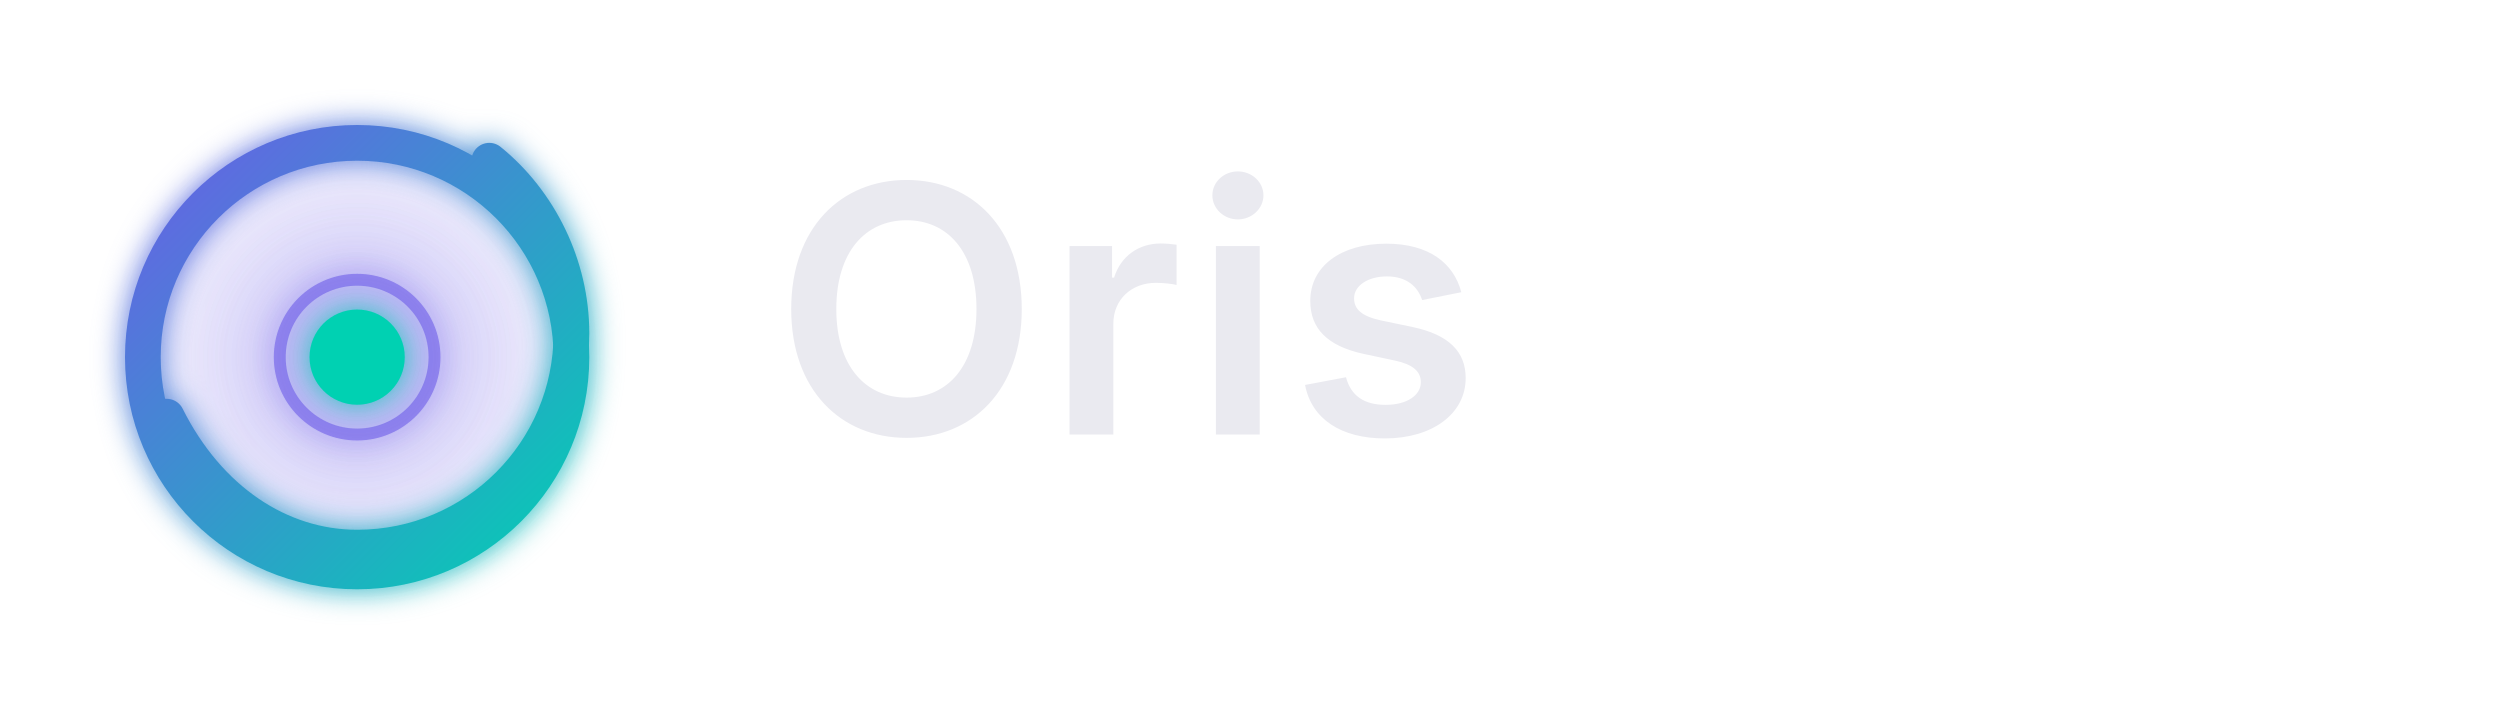
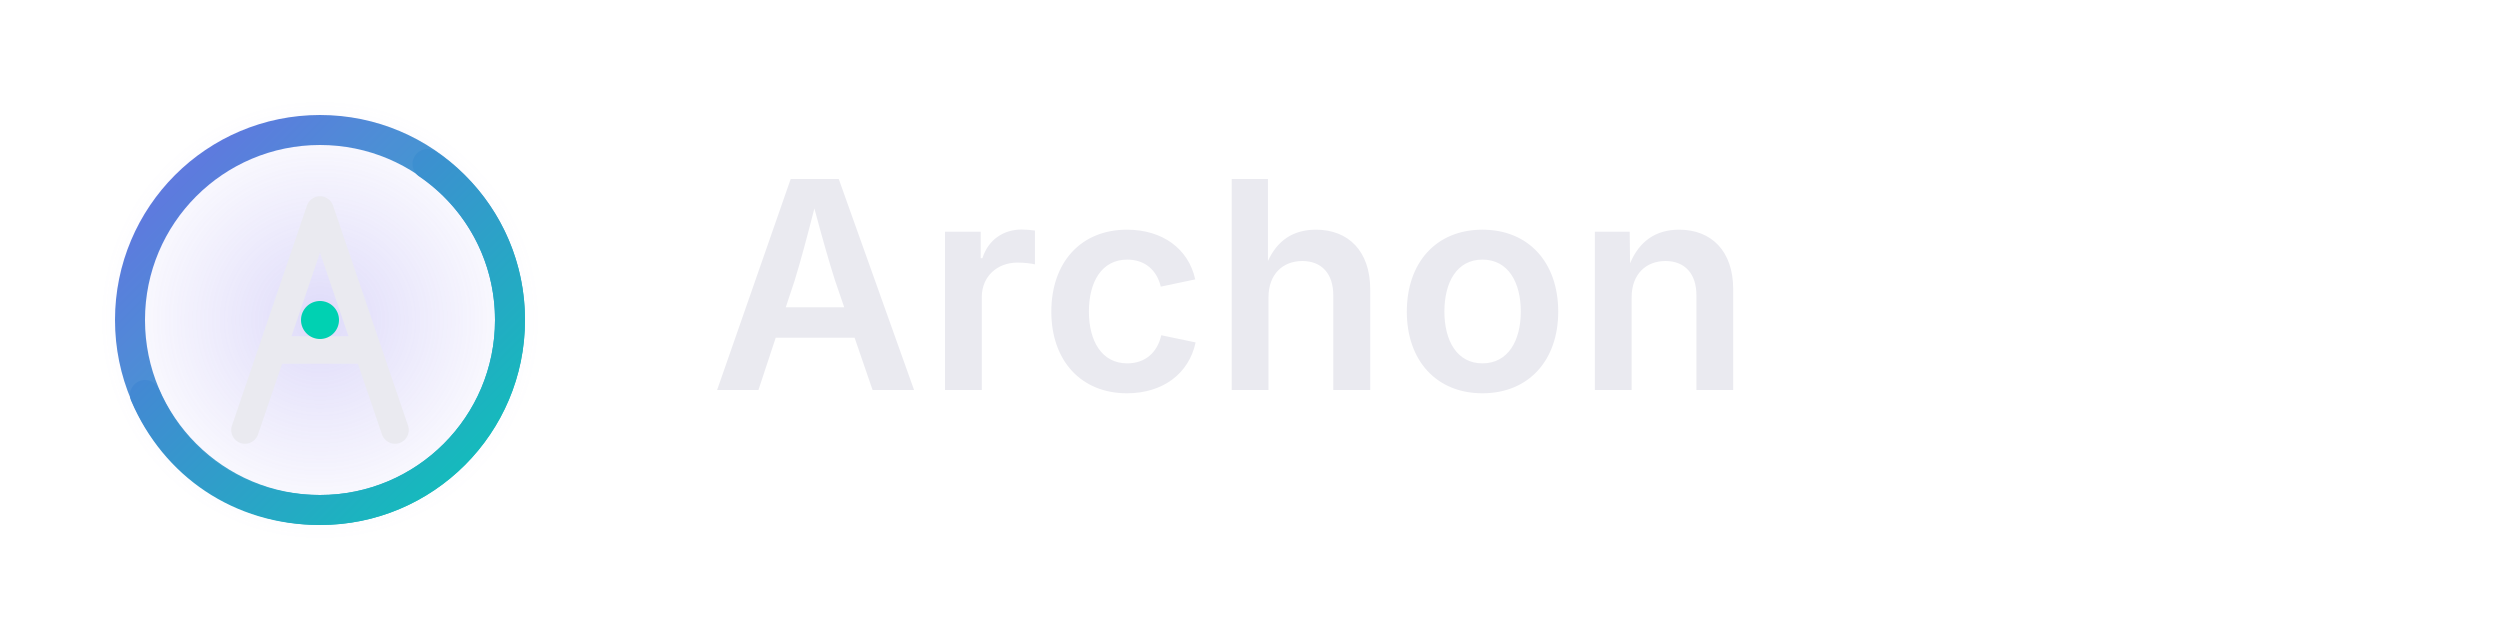
- <svg xmlns="http://www.w3.org/2000/svg" width="420" height="120" viewBox="0 0 420 120" fill="none">
+ <svg xmlns="http://www.w3.org/2000/svg" width="500" height="128" viewBox="0 0 500 128" fill="none">
  <defs>
-     <linearGradient id="orisStroke" x1="22" y1="22" x2="98" y2="98" gradientUnits="userSpaceOnUse">
+     <linearGradient id="archonArcWordmark" x1="16" y1="16" x2="112" y2="112" gradientUnits="userSpaceOnUse">
      <stop stop-color="#6C5CE7" />
      <stop offset="1" stop-color="#00D1B2" />
    </linearGradient>
-     <radialGradient id="orisGlow" cx="0" cy="0" r="1" gradientUnits="userSpaceOnUse" gradientTransform="translate(60 60) rotate(90) scale(42)">
-       <stop stop-color="#6C5CE7" stop-opacity="0.24" />
+     <radialGradient id="archonHaloWordmark" cx="0" cy="0" r="1" gradientUnits="userSpaceOnUse" gradientTransform="translate(64 64) rotate(90) scale(44)">
+       <stop stop-color="#6C5CE7" stop-opacity="0.22" />
      <stop offset="1" stop-color="#6C5CE7" stop-opacity="0" />
    </radialGradient>
-     <filter id="softGlow" x="0" y="0" width="120" height="120" filterUnits="userSpaceOnUse" color-interpolation-filters="sRGB">
-       <feGaussianBlur stdDeviation="2.5" result="blur" />
-       <feMerge>
-         <feMergeNode in="blur" />
-         <feMergeNode in="SourceGraphic" />
-       </feMerge>
-     </filter>
  </defs>
-   <g filter="url(#softGlow)">
-     <circle cx="60" cy="60" r="42" fill="url(#orisGlow)" />
-     <circle cx="60" cy="60" r="36" stroke="url(#orisStroke)" stroke-width="6" fill="none" />
-     <path d="M28 70C35 84 47 92 60 92C79.9 92 96 75.9 96 56C96 44.6 90.6 33.8 82.2 27" stroke="url(#orisStroke)" stroke-width="6" stroke-linecap="round" />
-     <circle cx="60" cy="60" r="8" fill="#00D1B2" />
-     <circle cx="60" cy="60" r="13" stroke="#6C5CE7" stroke-opacity="0.6" stroke-width="2" fill="none" />
+   <g>
+     <circle cx="64" cy="64" r="44" fill="url(#archonHaloWordmark)" />
+     <circle cx="64" cy="64" r="38" stroke="url(#archonArcWordmark)" stroke-width="6" opacity="0.95" />
+     <path d="M29 79C35 93 48 102 64 102C85 102 102 85 102 64C102 51 95.5 39.6 85.5 32.8" stroke="url(#archonArcWordmark)" stroke-width="6" stroke-linecap="round" />
+     <path d="M49 86L64 42L79 86" stroke="#EAEAF0" stroke-width="5.5" stroke-linecap="round" stroke-linejoin="round" />
+     <path d="M55 70H73" stroke="#EAEAF0" stroke-width="5.5" stroke-linecap="round" />
+     <circle cx="64" cy="64" r="3.8" fill="#00D1B2" />
  </g>
-   <text x="130" y="73" fill="#EAEAF0" font-family="Inter, Arial, sans-serif" font-size="58" font-weight="600" letter-spacing="1.2">Oris</text>
+   <text x="142" y="78" fill="#EAEAF0" font-family="Inter, Arial, sans-serif" font-size="58" font-weight="600" letter-spacing="0.9">Archon</text>
</svg>
